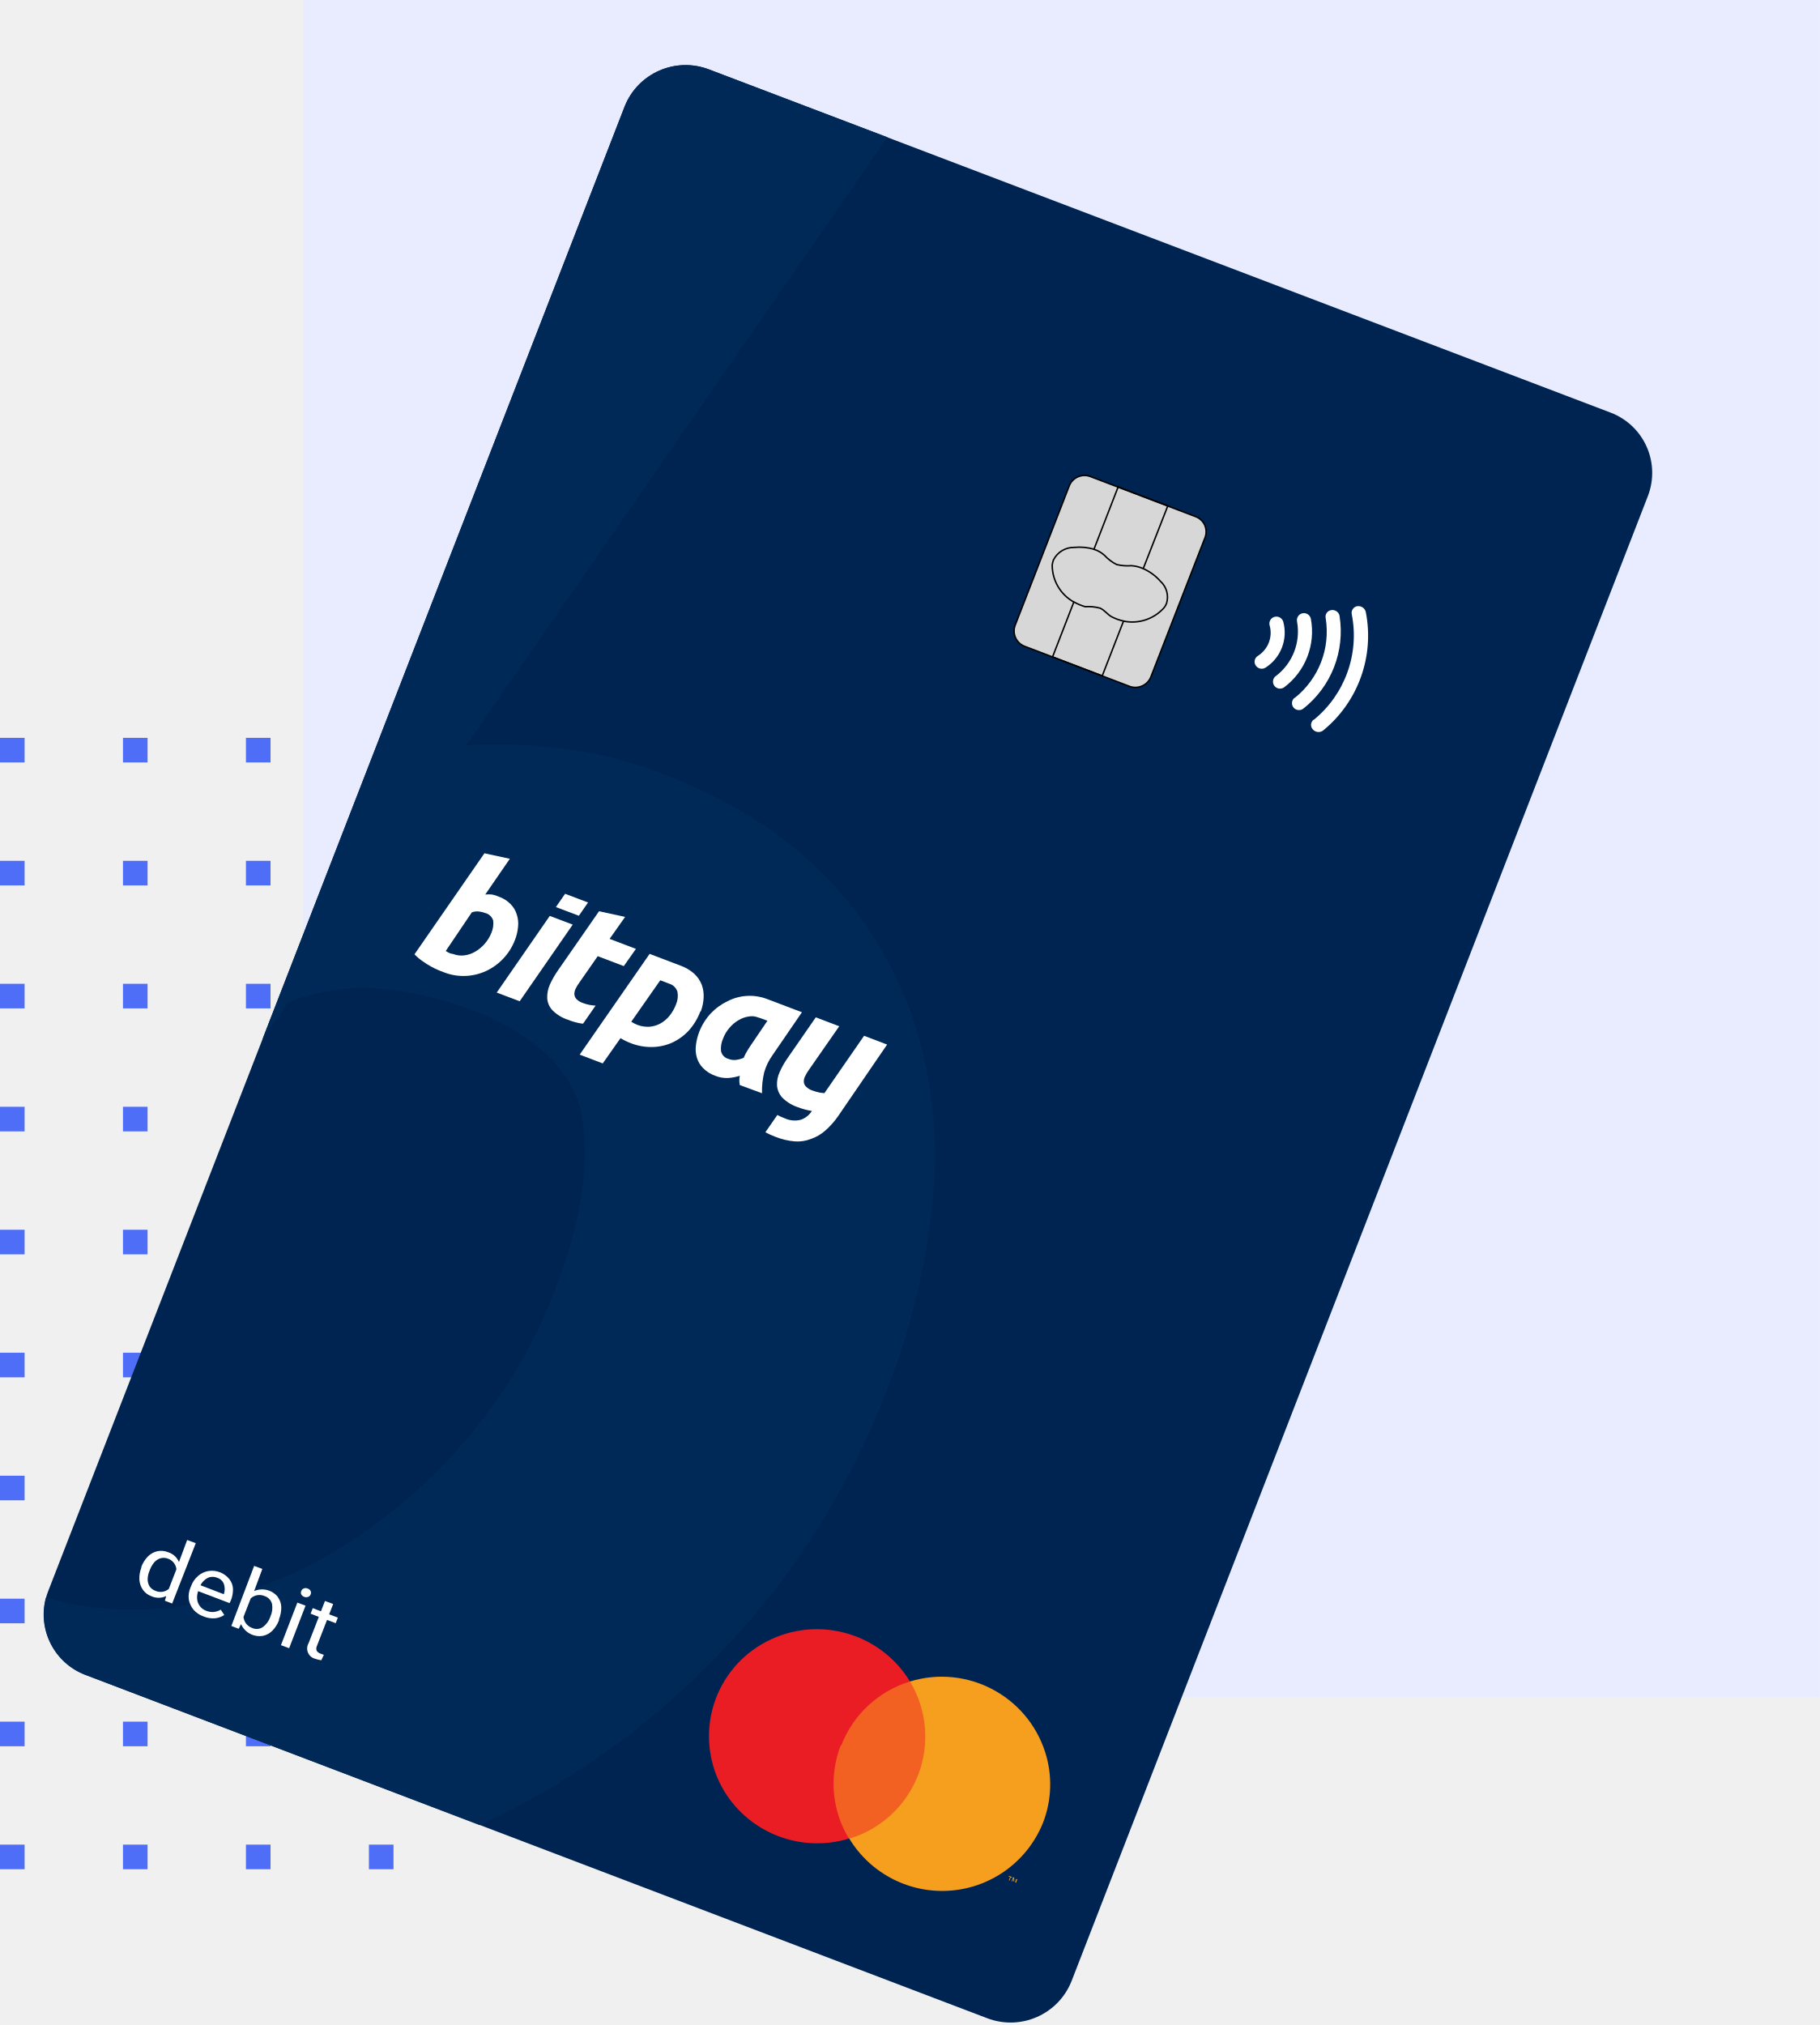
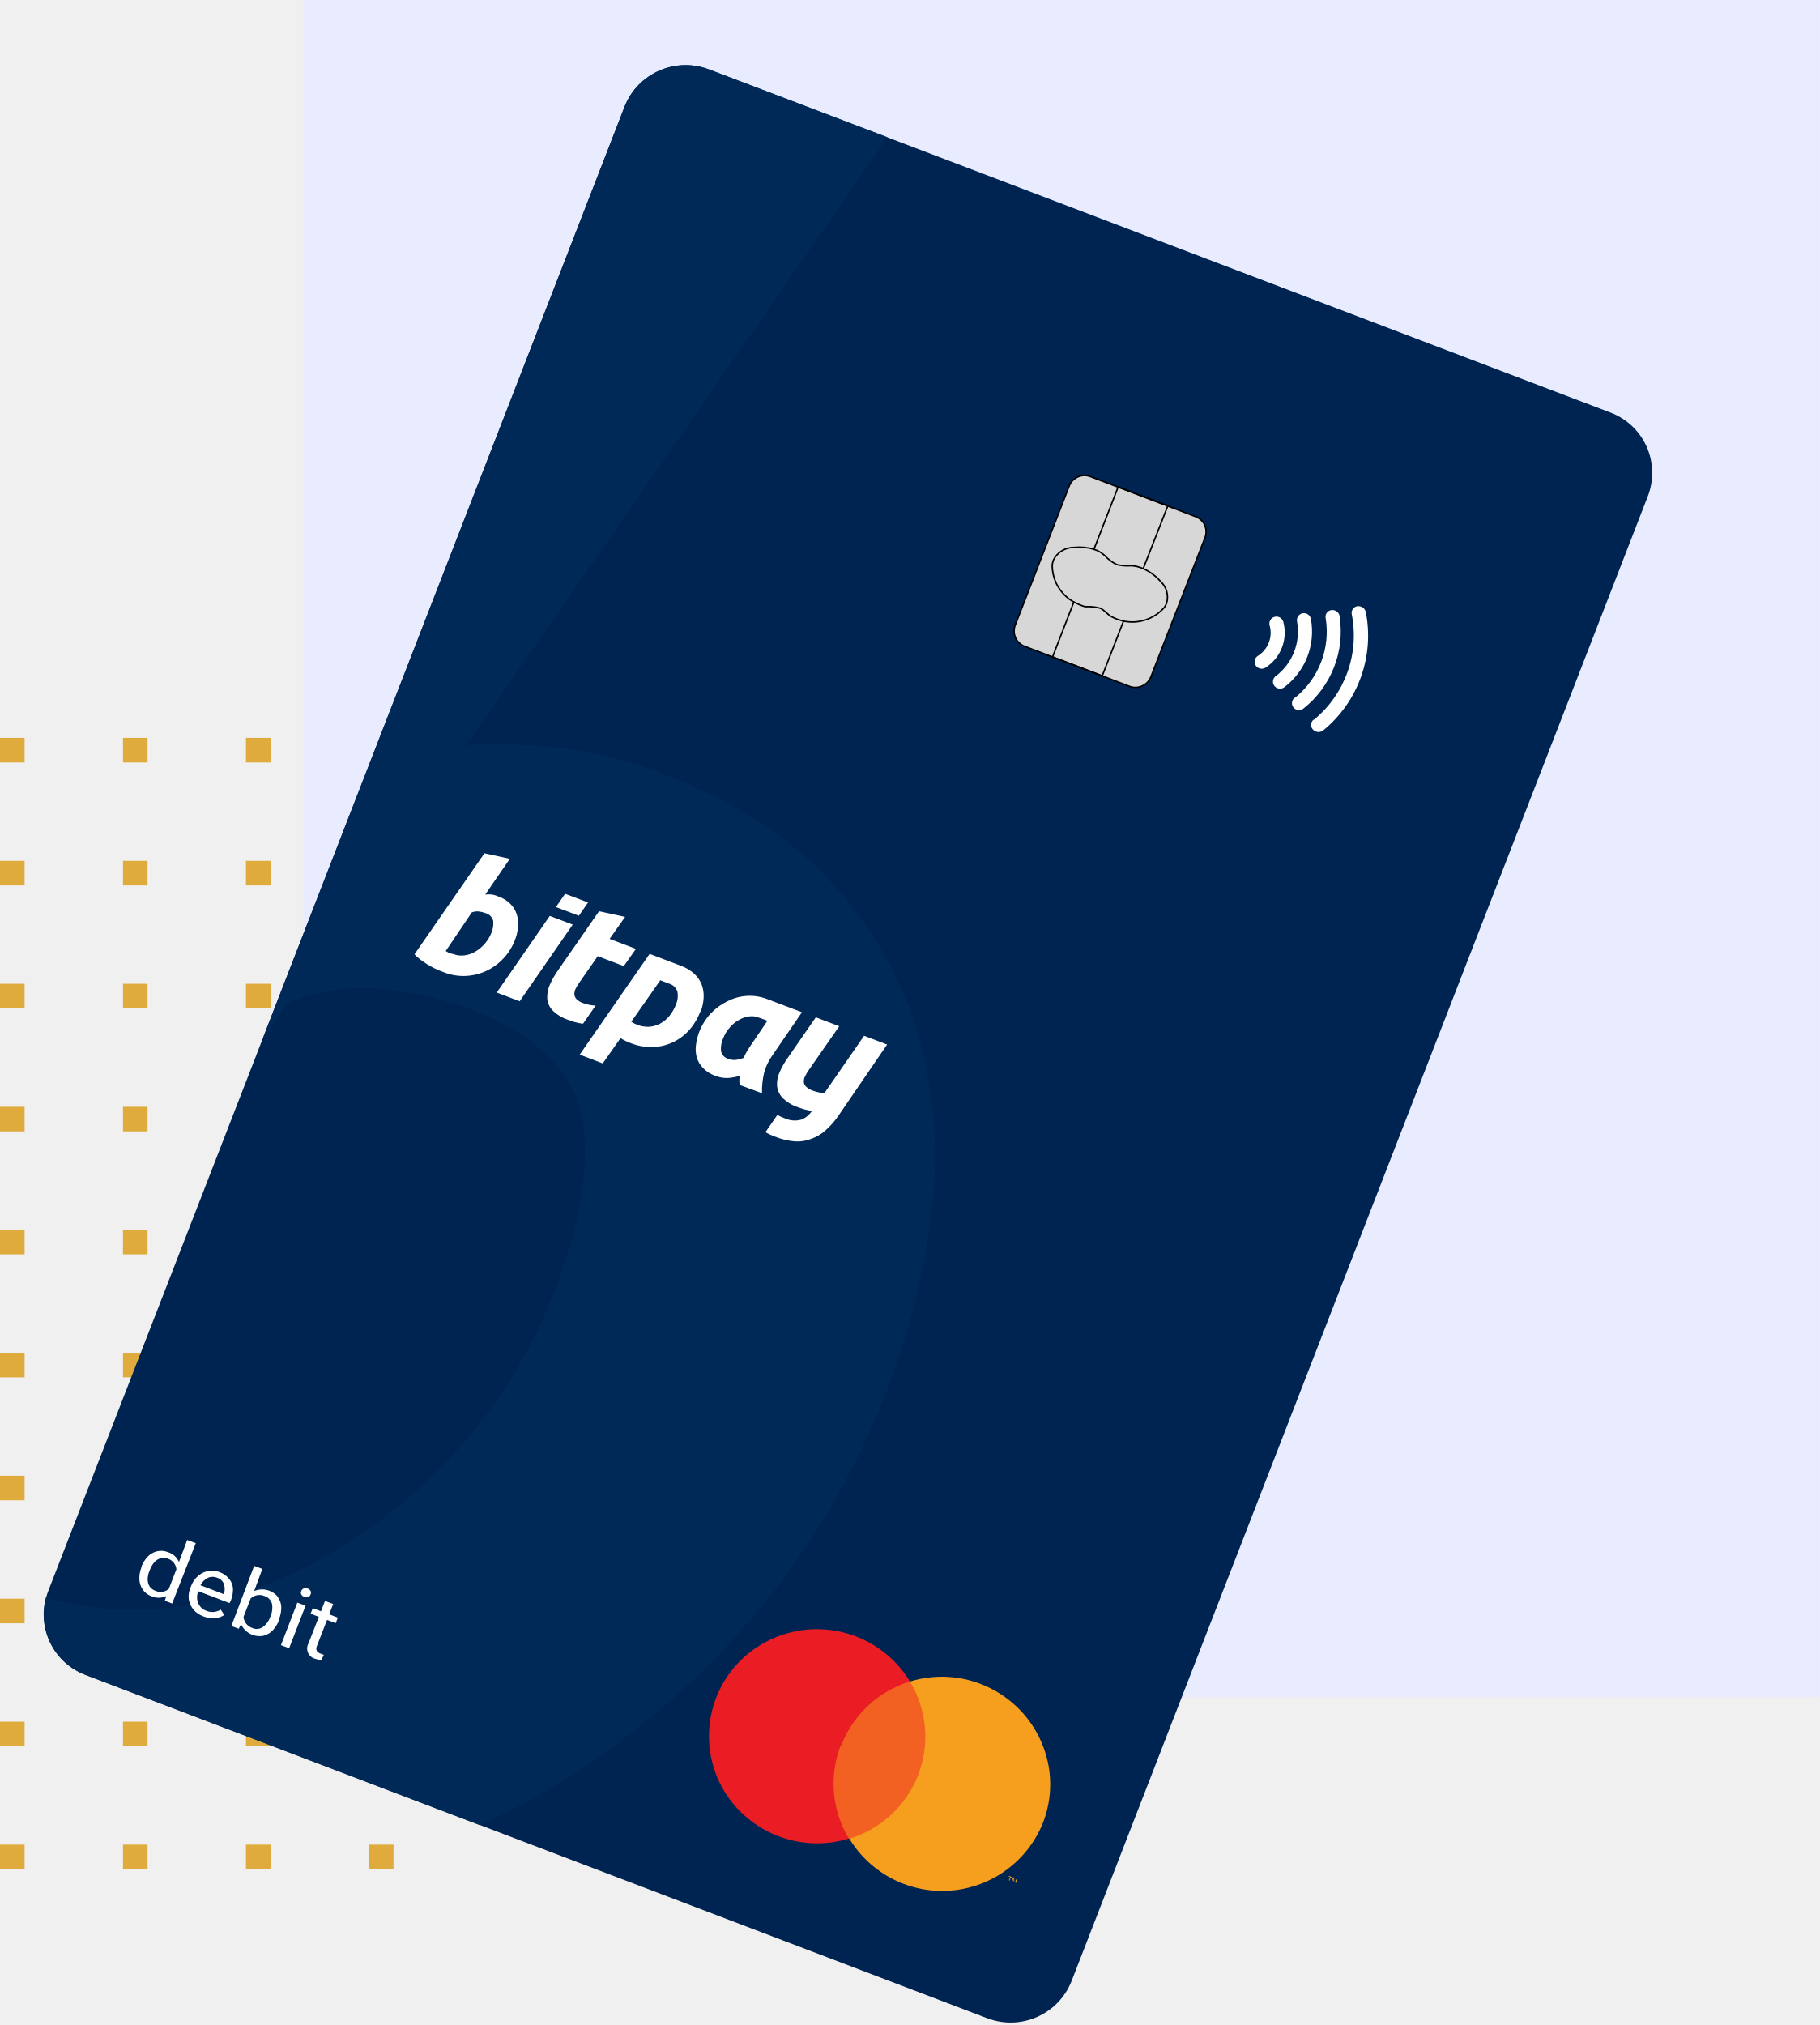
<svg xmlns="http://www.w3.org/2000/svg" width="222px" height="247px" viewBox="0 0 222 247" version="1.1">
  <g id="Dashboard-(Desktop)" stroke="none" stroke-width="1" fill="none" fill-rule="evenodd">
    <g id="mc-angled">
-       <rect id="Rectangle" fill="#4F6EF7" fill-rule="nonzero" x="0" y="90" width="3" height="3" />
-       <rect id="Rectangle" fill="#4F6EF7" fill-rule="nonzero" x="15" y="90" width="3" height="3" />
-       <rect id="Rectangle" fill="#4F6EF7" fill-rule="nonzero" x="30" y="90" width="3" height="3" />
-       <rect id="Rectangle" fill="#4F6EF7" fill-rule="nonzero" x="0" y="105" width="3" height="3" />
-       <rect id="Rectangle" fill="#4F6EF7" fill-rule="nonzero" x="15" y="105" width="3" height="3" />
-       <rect id="Rectangle" fill="#4F6EF7" fill-rule="nonzero" x="30" y="105" width="3" height="3" />
-       <rect id="Rectangle" fill="#4F6EF7" fill-rule="nonzero" x="0" y="120" width="3" height="3" />
-       <rect id="Rectangle" fill="#4F6EF7" fill-rule="nonzero" x="15" y="120" width="3" height="3" />
-       <rect id="Rectangle" fill="#4F6EF7" fill-rule="nonzero" x="30" y="120" width="3" height="3" />
-       <rect id="Rectangle" fill="#4F6EF7" fill-rule="nonzero" x="0" y="135" width="3" height="3" />
-       <rect id="Rectangle" fill="#4F6EF7" fill-rule="nonzero" x="15" y="135" width="3" height="3" />
-       <rect id="Rectangle" fill="#4F6EF7" fill-rule="nonzero" x="0" y="150" width="3" height="3" />
-       <rect id="Rectangle" fill="#4F6EF7" fill-rule="nonzero" x="0" y="165" width="3" height="3" />
-       <rect id="Rectangle" fill="#4F6EF7" fill-rule="nonzero" x="0" y="180" width="3" height="3" />
-       <rect id="Rectangle" fill="#4F6EF7" fill-rule="nonzero" x="0" y="195" width="3" height="3" />
-       <rect id="Rectangle" fill="#4F6EF7" fill-rule="nonzero" x="0" y="210" width="3" height="3" />
-       <rect id="Rectangle" fill="#4F6EF7" fill-rule="nonzero" x="15" y="210" width="3" height="3" />
-       <rect id="Rectangle" fill="#4F6EF7" fill-rule="nonzero" x="15" y="225" width="3" height="3" />
-       <rect id="Rectangle" fill="#4F6EF7" fill-rule="nonzero" x="0" y="225" width="3" height="3" />
-       <rect id="Rectangle" fill="#4F6EF7" fill-rule="nonzero" x="30" y="225" width="3" height="3" />
-       <rect id="Rectangle" fill="#4F6EF7" fill-rule="nonzero" x="45" y="225" width="3" height="3" />
-       <rect id="Rectangle" fill="#4F6EF7" fill-rule="nonzero" x="15" y="150" width="3" height="3" />
+       <rect id="Rectangle" fill="#dfab3c" fill-rule="nonzero" x="0" y="90" width="3" height="3" />
+       <rect id="Rectangle" fill="#dfab3c" fill-rule="nonzero" x="15" y="90" width="3" height="3" />
+       <rect id="Rectangle" fill="#dfab3c" fill-rule="nonzero" x="30" y="90" width="3" height="3" />
+       <rect id="Rectangle" fill="#dfab3c" fill-rule="nonzero" x="0" y="105" width="3" height="3" />
+       <rect id="Rectangle" fill="#dfab3c" fill-rule="nonzero" x="15" y="105" width="3" height="3" />
+       <rect id="Rectangle" fill="#dfab3c" fill-rule="nonzero" x="30" y="105" width="3" height="3" />
+       <rect id="Rectangle" fill="#dfab3c" fill-rule="nonzero" x="0" y="120" width="3" height="3" />
+       <rect id="Rectangle" fill="#dfab3c" fill-rule="nonzero" x="15" y="120" width="3" height="3" />
+       <rect id="Rectangle" fill="#dfab3c" fill-rule="nonzero" x="30" y="120" width="3" height="3" />
+       <rect id="Rectangle" fill="#dfab3c" fill-rule="nonzero" x="0" y="135" width="3" height="3" />
+       <rect id="Rectangle" fill="#dfab3c" fill-rule="nonzero" x="15" y="135" width="3" height="3" />
+       <rect id="Rectangle" fill="#dfab3c" fill-rule="nonzero" x="0" y="150" width="3" height="3" />
+       <rect id="Rectangle" fill="#dfab3c" fill-rule="nonzero" x="0" y="165" width="3" height="3" />
+       <rect id="Rectangle" fill="#dfab3c" fill-rule="nonzero" x="0" y="180" width="3" height="3" />
+       <rect id="Rectangle" fill="#dfab3c" fill-rule="nonzero" x="0" y="195" width="3" height="3" />
+       <rect id="Rectangle" fill="#dfab3c" fill-rule="nonzero" x="0" y="210" width="3" height="3" />
+       <rect id="Rectangle" fill="#dfab3c" fill-rule="nonzero" x="15" y="210" width="3" height="3" />
+       <rect id="Rectangle" fill="#dfab3c" fill-rule="nonzero" x="15" y="225" width="3" height="3" />
+       <rect id="Rectangle" fill="#dfab3c" fill-rule="nonzero" x="0" y="225" width="3" height="3" />
+       <rect id="Rectangle" fill="#dfab3c" fill-rule="nonzero" x="30" y="225" width="3" height="3" />
+       <rect id="Rectangle" fill="#dfab3c" fill-rule="nonzero" x="45" y="225" width="3" height="3" />
+       <rect id="Rectangle" fill="#dfab3c" fill-rule="nonzero" x="15" y="150" width="3" height="3" />
      <rect id="Rectangle" fill="#E8ECFE" fill-rule="nonzero" x="37" y="0" width="185" height="207" />
-       <rect id="Rectangle" fill="#4F6EF7" fill-rule="nonzero" x="15" y="165" width="3" height="3" />
-       <rect id="Rectangle" fill="#4F6EF7" fill-rule="nonzero" x="30" y="210" width="3" height="3" />
+       <rect id="Rectangle" fill="#dfab3c" fill-rule="nonzero" x="15" y="165" width="3" height="3" />
+       <rect id="Rectangle" fill="#dfab3c" fill-rule="nonzero" x="30" y="210" width="3" height="3" />
      <path d="M86.49,8.47 L196.49,50.34 C198.443,51.089 200.016,52.585 200.863,54.498 C201.709,56.41 201.759,58.581 201,60.53 L130.71,241.64 C129.098,245.717 124.505,247.738 120.41,246.17 L10.46,204.3 C8.494,203.562 6.903,202.071 6.041,200.156 C5.18,198.241 5.118,196.061 5.87,194.1 L76.19,13 C77.802,8.923 82.395,6.902 86.49,8.47 Z" id="Rectangle" fill="#002452" fill-rule="nonzero" />
      <polygon id="Rectangle-3" fill="#F26122" fill-rule="nonzero" points="105.11 202.85 116.97 207.36 109.53 226.53 97.67 222.01" />
      <path d="M102.62,212.89 C104.068,209.144 107.158,206.271 111,205.1 C107.218,198.891 99.15,196.872 92.89,200.57 C89.902,202.327 87.739,205.206 86.883,208.565 C86.027,211.924 86.548,215.487 88.33,218.46 C91.483,223.643 97.747,226.03 103.55,224.26 C101.47,220.831 101.1,216.63 102.55,212.89 L102.62,212.89 Z" id="Path-2" fill="#EA1D25" fill-rule="nonzero" />
      <path d="M123.14,229.38 L123.29,228.98 L123.46,229.04 L123.46,228.96 L123.05,228.8 L123.05,228.89 L123.21,228.95 L123.06,229.35 L123.14,229.38 Z M123.92,229.68 L124.1,229.2 L123.99,229.2 L123.71,229.49 L123.71,229 L123.58,229 L123.4,229.47 L123.49,229.47 L123.63,229.11 L123.63,229.47 L123.72,229.47 L123.97,229.21 L123.83,229.57 L123.92,229.68 Z" id="Shape-5" fill="#F69E1E" fill-rule="nonzero" />
      <path d="M127.25,222.27 C125.4,226.949 121.059,230.176 116.045,230.6 C111.031,231.024 106.21,228.572 103.6,224.27 C107.45,223.117 110.55,220.248 111.997,216.498 C113.445,212.749 113.076,208.541 111,205.1 C117.941,202.977 125.297,206.834 127.5,213.75 C128.384,216.536 128.296,219.54 127.25,222.27 Z" id="Path-3" fill="#F69E1E" fill-rule="nonzero" />
      <polygon id="Rectangle-4" points="79.05 5.63 203.88 53.17 127.85 249 3.02 201.46" />
      <path d="M153.44,80 C153.734,79.811 153.997,79.578 154.22,79.31 C154.456,79.034 154.642,78.72 154.77,78.38 C155.032,77.713 155.067,76.979 154.87,76.29 C154.809,76.071 154.838,75.837 154.951,75.64 C155.063,75.442 155.25,75.298 155.47,75.24 C155.925,75.117 156.395,75.379 156.53,75.83 L156.53,75.83 C157.117,77.974 156.237,80.25 154.36,81.44 C153.956,81.69 153.426,81.57 153.17,81.17 C153.045,80.981 153.004,80.748 153.055,80.527 C153.106,80.306 153.245,80.116 153.44,80" id="Path-4" fill="#FFFFFF" fill-rule="nonzero" />
      <path d="M155.62,82.47 C157.676,80.916 158.678,78.334 158.21,75.8 C158.125,75.333 158.434,74.886 158.9,74.8 C159.362,74.72 159.804,75.021 159.9,75.48 C160.491,78.65 159.236,81.881 156.66,83.82 C156.479,83.96 156.249,84.022 156.022,83.992 C155.795,83.962 155.589,83.842 155.45,83.66 C155.166,83.287 155.238,82.755 155.61,82.47" id="Path-5" fill="#FFFFFF" fill-rule="nonzero" />
      <path d="M157.94,85.12 C160.856,82.805 162.297,79.097 161.71,75.42 C161.654,75.197 161.695,74.962 161.822,74.771 C161.95,74.58 162.153,74.453 162.38,74.42 C162.546,74.39 162.716,74.411 162.87,74.48 C163.155,74.585 163.359,74.839 163.4,75.14 C164.077,79.419 162.395,83.73 159,86.42 C158.634,86.718 158.097,86.669 157.79,86.31 C157.646,86.135 157.578,85.91 157.6,85.685 C157.623,85.46 157.734,85.253 157.91,85.11 L157.91,85.11" id="Path-6" fill="#FFFFFF" fill-rule="nonzero" />
      <path d="M160.27,87.79 C164.061,84.686 165.837,79.747 164.89,74.94 C164.84,74.721 164.881,74.491 165.003,74.302 C165.126,74.114 165.319,73.983 165.54,73.94 L165.6,73.94 C166.065,73.888 166.496,74.193 166.6,74.65 C167.665,80.052 165.67,85.602 161.41,89.09 C161.032,89.39 160.486,89.346 160.16,88.99 C159.995,88.827 159.908,88.601 159.92,88.37 C159.938,88.139 160.05,87.926 160.23,87.78" id="Path-7" fill="#FFFFFF" fill-rule="nonzero" />
      <path d="M137.76,83.71 L125,78.84 C123.982,78.46 123.453,77.337 123.81,76.31 L130.44,59.23 C130.86,58.214 132.021,57.727 133.04,58.14 L145.8,63 C146.293,63.173 146.698,63.532 146.93,64 C147.156,64.476 147.185,65.023 147.01,65.52 L140.37,82.6 C140.167,83.089 139.779,83.477 139.29,83.68 C138.804,83.892 138.254,83.903 137.76,83.71 Z" id="Path-8" fill="#D7D7D7" fill-rule="nonzero" />
      <path d="M137.76,83.71 L125,78.84 C123.982,78.46 123.453,77.337 123.81,76.31 L130.44,59.23 C130.86,58.214 132.021,57.727 133.04,58.14 L145.8,63 C146.293,63.173 146.698,63.532 146.93,64 C147.156,64.476 147.185,65.023 147.01,65.52 L140.37,82.6 C140.167,83.089 139.779,83.477 139.29,83.68 C138.804,83.892 138.254,83.903 137.76,83.71 Z" id="Path-9" stroke="#010101" stroke-width="0.18" />
      <path d="M134.23,67.36 C134.4,67.474 134.563,67.598 134.72,67.73 C135.144,68.194 135.649,68.577 136.21,68.86 C136.796,69.001 137.4,69.048 138,69 L138,69 C138.501,69.03 138.993,69.152 139.45,69.36 L142.45,61.7 L136.39,59.39 L133.44,67 C133.718,67.084 133.984,67.205 134.23,67.36 Z M135.65,75.26 C135.09,74.98 134.73,74.39 134.16,74.17 C133.573,74.019 132.965,73.962 132.36,74 L132.36,74 C131.883,73.859 131.423,73.664 130.99,73.42 L128.39,80.13 L134.45,82.44 L137.05,75.75 C136.574,75.652 136.113,75.49 135.68,75.27 L135.65,75.26 Z M133.48,67 C132.689,66.769 131.861,66.691 131.04,66.77 C129.969,66.748 128.981,67.343 128.5,68.3 C128.43,68.494 128.38,68.695 128.35,68.9 C128.334,70.785 129.351,72.527 131,73.44 M137,75.75 C138.839,76.152 140.751,75.528 142,74.12 C142.127,73.956 142.228,73.774 142.3,73.58 C142.589,72.617 142.297,71.573 141.55,70.9 C140.972,70.243 140.259,69.718 139.46,69.36" id="Shape-6" stroke="#000000" stroke-width="0.18" />
      <path d="M86.49,8.47 C82.395,6.902 77.802,8.923 76.19,13 L32,126.8 L35.13,122.27 C39.183,120.677 43.579,120.163 47.89,120.78 C51.129,121.189 54.31,121.971 57.37,123.11 C65,126 70,130.48 71,136.3 C72,142.12 70.86,149.23 67.59,157.65 C64.998,164.367 61.248,170.578 56.51,176 C51.936,181.305 46.532,185.833 40.51,189.41 C34.718,192.864 28.285,195.106 21.6,196 C16.246,196.736 10.797,196.351 5.6,194.87 C4.537,198.794 6.633,202.883 10.44,204.31 L58.52,222.62 L58.52,222.62 C69.595,217.497 79.599,210.32 88,201.47 C96.751,192.331 103.588,181.537 108.11,169.72 C111.059,162.282 112.96,154.471 113.76,146.51 C114.51,139.329 113.799,132.069 111.67,125.17 C109.514,118.434 105.852,112.278 100.96,107.17 C95.913,101.837 89.133,97.547 80.62,94.3 C76.775,92.823 72.766,91.816 68.68,91.3 C64.756,90.819 60.797,90.691 56.85,90.92 L108.25,16.74 L86.49,8.47 Z" id="Path" fill="#002958" fill-rule="nonzero" />
      <path d="M23.88,188.23 L21,195.59 L20.11,195.25 L20.28,194.68 C19.691,194.959 19.009,194.959 18.42,194.68 C18.015,194.529 17.665,194.256 17.42,193.9 C17.167,193.534 17.022,193.104 17,192.66 C16.979,192.169 17.061,191.678 17.24,191.22 L17.24,191.12 C17.418,190.642 17.694,190.206 18.05,189.84 C18.364,189.528 18.759,189.31 19.19,189.21 C19.629,189.119 20.085,189.16 20.5,189.33 C21.1,189.513 21.587,189.952 21.83,190.53 L22.83,187.84 L23.88,188.23 Z M20.59,193.81 L21.52,191.41 C21.457,190.828 21.07,190.332 20.52,190.13 C20.222,190.006 19.891,189.985 19.58,190.07 C19.285,190.158 19.022,190.328 18.82,190.56 C18.591,190.83 18.412,191.138 18.29,191.47 L18.23,191.62 C18.096,191.937 18.021,192.276 18.01,192.62 C18.007,192.925 18.086,193.226 18.24,193.49 C18.42,193.752 18.679,193.948 18.98,194.05 C19.528,194.286 20.163,194.185 20.61,193.79 L20.59,193.81 Z" id="Shape" fill="#FFFFFF" fill-rule="nonzero" />
      <path d="M28,195.54 L24.17,194.08 C24.056,194.4 24.015,194.742 24.05,195.08 C24.084,195.386 24.201,195.677 24.39,195.92 C24.587,196.181 24.859,196.376 25.17,196.48 C25.461,196.601 25.777,196.649 26.09,196.62 C26.386,196.585 26.672,196.489 26.93,196.34 L27.36,196.99 C27.026,197.208 26.646,197.345 26.25,197.39 C25.769,197.431 25.285,197.356 24.84,197.17 C24.361,197.006 23.934,196.72 23.6,196.34 C23.307,195.982 23.111,195.555 23.03,195.1 C22.967,194.618 23.033,194.128 23.22,193.68 L23.3,193.48 C23.479,192.982 23.786,192.541 24.19,192.2 C24.55,191.89 24.99,191.689 25.46,191.62 C26.418,191.483 27.377,191.864 27.98,192.62 C28.248,192.961 28.402,193.377 28.42,193.81 C28.429,194.293 28.34,194.772 28.16,195.22 L28,195.54 Z M27.32,194.39 C27.44,194.016 27.44,193.614 27.32,193.24 C27.189,192.857 26.879,192.562 26.49,192.45 C26.133,192.295 25.727,192.295 25.37,192.45 C24.974,192.648 24.652,192.967 24.45,193.36 L27.29,194.45 L27.32,194.39 Z" id="Shape-2" fill="#FFFFFF" fill-rule="nonzero" />
      <path d="M33.89,194.81 C34.151,195.161 34.297,195.583 34.31,196.02 C34.318,196.53 34.223,197.037 34.03,197.51 L34.03,197.63 C33.855,198.099 33.586,198.528 33.24,198.89 C32.927,199.21 32.527,199.433 32.09,199.53 C30.971,199.729 29.861,199.139 29.4,198.1 L29.12,198.67 L28.22,198.33 L31,191 L32,191.37 L31,194.07 C32.031,193.628 33.23,193.936 33.92,194.82 L33.89,194.81 Z M33,197.14 C33.209,196.666 33.272,196.14 33.18,195.63 C33.06,195.178 32.716,194.819 32.27,194.68 C31.699,194.431 31.035,194.545 30.58,194.97 L29.7,197.23 C29.732,197.519 29.839,197.795 30.01,198.03 C30.202,198.279 30.463,198.467 30.76,198.57 C31.182,198.767 31.677,198.725 32.06,198.46 C32.479,198.156 32.794,197.73 32.96,197.24 L33,197.14 Z" id="Shape-3" fill="#FFFFFF" fill-rule="nonzero" />
      <path d="M37.89,194.06 C37.95,194.194 37.95,194.346 37.89,194.48 C37.839,194.62 37.73,194.729 37.59,194.78 C37.439,194.84 37.271,194.84 37.12,194.78 C36.963,194.73 36.831,194.623 36.75,194.48 C36.686,194.351 36.686,194.199 36.75,194.07 C36.792,193.926 36.9,193.811 37.04,193.76 C37.192,193.691 37.368,193.691 37.52,193.76 C37.678,193.807 37.812,193.915 37.89,194.06 L37.89,194.06 Z M34.27,200.67 L36.27,195.48 L37.27,195.85 L35.27,201.04 L34.27,200.67 Z" id="Shape-4" fill="#FFFFFF" fill-rule="nonzero" />
      <path d="M39.19,202.51 C38.925,202.472 38.663,202.408 38.41,202.32 C38.025,202.213 37.712,201.934 37.561,201.564 C37.411,201.194 37.44,200.775 37.64,200.43 L38.89,197.22 L37.89,196.83 L38.15,196.15 L39.15,196.54 L39.64,195.28 L40.64,195.65 L40.15,196.91 L41.21,197.31 L40.95,197.99 L39.89,197.59 L38.64,200.81 C38.561,200.988 38.561,201.192 38.64,201.37 C38.74,201.511 38.879,201.619 39.04,201.68 L39.5,201.85 L39.19,202.51 Z" id="Path" fill="#FFFFFF" fill-rule="nonzero" />
      <path d="M108.21,127.41 L105.4,126.34 L101.14,132.5 L101.14,132.5 L100.56,133.34 L100.04,133.28 C99.723,133.219 99.412,133.132 99.11,133.02 C98.813,132.924 98.542,132.759 98.32,132.54 C98.156,132.386 98.06,132.174 98.05,131.95 C98.042,131.706 98.101,131.463 98.22,131.25 C98.35,130.98 98.504,130.723 98.68,130.48 L100.9,127.29 L102.37,125.18 L99.51,124.09 L96.11,129 C95.719,129.548 95.384,130.135 95.11,130.75 C94.867,131.265 94.754,131.831 94.78,132.4 C94.821,132.946 95.043,133.463 95.41,133.87 C95.944,134.409 96.599,134.813 97.32,135.05 C97.856,135.259 98.412,135.41 98.98,135.5 L99.04,135.5 C98.732,135.99 98.272,136.366 97.73,136.57 C97.065,136.754 96.357,136.697 95.73,136.41 C95.418,136.294 95.114,136.157 94.82,136 L93.36,138.11 C93.754,138.32 94.162,138.503 94.58,138.66 C95.332,138.961 96.123,139.15 96.93,139.22 C97.611,139.273 98.295,139.17 98.93,138.92 C99.562,138.701 100.147,138.361 100.65,137.92 C101.255,137.388 101.793,136.784 102.25,136.12 L107.25,128.81 L107.25,128.81 L108.21,127.41 Z" id="y" fill="#FFFFFF" fill-rule="nonzero" />
      <path d="M94.22,128.72 C93.77,129.347 93.432,130.048 93.22,130.79 C93.016,131.627 92.925,132.488 92.95,133.35 L90.24,132.35 C90.165,131.977 90.165,131.593 90.24,131.22 C89.77,131.369 89.283,131.46 88.79,131.49 C88.263,131.511 87.738,131.419 87.25,131.22 C86.688,131.025 86.178,130.703 85.76,130.28 C85.405,129.922 85.144,129.483 85,129 C84.859,128.51 84.821,127.996 84.89,127.49 C84.952,126.935 85.087,126.39 85.29,125.87 C85.611,125.039 86.086,124.275 86.69,123.62 C87.279,122.998 87.977,122.49 88.75,122.12 C90.213,121.369 91.923,121.26 93.47,121.82 L97.82,123.47 L94.22,128.72 Z M93.57,124.49 C92.26,124 92.01,123.9 91.37,123.98 C90.913,124.044 90.474,124.2 90.08,124.44 C89.661,124.682 89.289,124.997 88.98,125.37 C88.643,125.756 88.379,126.2 88.2,126.68 C87.984,127.159 87.898,127.687 87.95,128.21 C88.047,128.675 88.4,129.044 88.86,129.16 C89.13,129.268 89.42,129.312 89.71,129.29 C90.054,129.253 90.391,129.166 90.71,129.03 C90.847,128.704 91.011,128.389 91.2,128.09 C91.39,127.77 91.59,127.49 91.77,127.22 L93.61,124.51" id="a" fill="#FFFFFF" fill-rule="nonzero" />
      <path d="M85.42,123.39 C85.096,124.248 84.614,125.039 84,125.72 C83.433,126.327 82.754,126.82 82,127.17 C81.235,127.514 80.408,127.698 79.57,127.71 C78.671,127.73 77.777,127.57 76.94,127.24 C76.506,127.075 76.087,126.871 75.69,126.63 L73.52,129.71 L70.71,128.64 L79.24,116.35 L82.97,117.77 C83.601,117.986 84.182,118.326 84.68,118.77 C85.085,119.145 85.399,119.606 85.6,120.12 C85.781,120.623 85.859,121.157 85.83,121.69 C85.802,122.254 85.687,122.811 85.49,123.34 L85.42,123.39 Z M77,124.63 C77.237,124.78 77.488,124.908 77.75,125.01 C78.207,125.18 78.693,125.258 79.18,125.24 C79.648,125.209 80.105,125.08 80.52,124.86 C80.943,124.628 81.32,124.32 81.63,123.95 C81.988,123.512 82.271,123.019 82.47,122.49 C82.67,122.017 82.729,121.496 82.64,120.99 C82.498,120.509 82.121,120.132 81.64,119.99 L80.54,119.57 L77,124.63 Z" id="p" fill="#FFFFFF" fill-rule="nonzero" />
      <path d="M71.12,122.35 C70.825,122.254 70.555,122.093 70.33,121.88 C70.175,121.716 70.08,121.505 70.06,121.28 C70.057,121.04 70.112,120.804 70.22,120.59 C70.351,120.319 70.509,120.061 70.69,119.82 L72.91,116.63 L76.09,117.84 L77.57,115.74 L74.36,114.52 L76.25,111.84 L73.07,111.15 L68.07,118.35 C67.683,118.901 67.348,119.487 67.07,120.1 C66.84,120.619 66.73,121.183 66.75,121.75 C66.781,122.294 67,122.81 67.37,123.21 C67.905,123.753 68.564,124.157 69.29,124.39 C69.824,124.607 70.381,124.761 70.95,124.85 L71.13,124.85 L72.65,122.66 C72.127,122.637 71.611,122.533 71.12,122.35 Z" id="t" fill="#FFFFFF" fill-rule="nonzero" />
      <polygon id="i_bottom" fill="#FFFFFF" fill-rule="nonzero" points="67.06 111.72 60.59 121.07 63.39 122.13 69.86 112.78" />
      <polygon id="i_top" fill="#FFFFFF" fill-rule="nonzero" points="70.61 111.7 71.73 110.08 68.93 109.02 67.81 110.64" />
      <path d="M60.84,109.37 C61.385,109.557 61.878,109.868 62.28,110.28 C62.637,110.636 62.898,111.076 63.04,111.56 C63.199,112.046 63.25,112.562 63.19,113.07 C63.141,113.626 63.009,114.172 62.8,114.69 C62.157,116.346 60.9,117.689 59.29,118.44 C58.51,118.798 57.668,119.002 56.81,119.04 C55.906,119.08 55.003,118.93 54.16,118.6 L53.57,118.37 C53.247,118.24 52.933,118.09 52.63,117.92 C52.258,117.722 51.901,117.498 51.56,117.25 C51.197,117.003 50.862,116.718 50.56,116.4 L59.09,104.08 L62.19,104.75 L59.19,109.11 C59.469,109.08 59.751,109.08 60.03,109.11 C60.31,109.163 60.582,109.251 60.84,109.37 L60.84,109.37 Z M55.29,116.37 C55.726,116.537 56.197,116.592 56.66,116.53 C57.135,116.469 57.591,116.309 58,116.06 C58.871,115.54 59.549,114.75 59.93,113.81 C60.14,113.333 60.22,112.808 60.16,112.29 C60.02,111.822 59.637,111.466 59.16,111.36 C58.945,111.274 58.72,111.217 58.49,111.19 C58.173,111.137 57.848,111.172 57.55,111.29 L54.37,116 C54.546,116.11 54.73,116.207 54.92,116.29 L55.29,116.37 Z" id="b-2" fill="#FFFFFF" fill-rule="nonzero" />
    </g>
  </g>
</svg>
